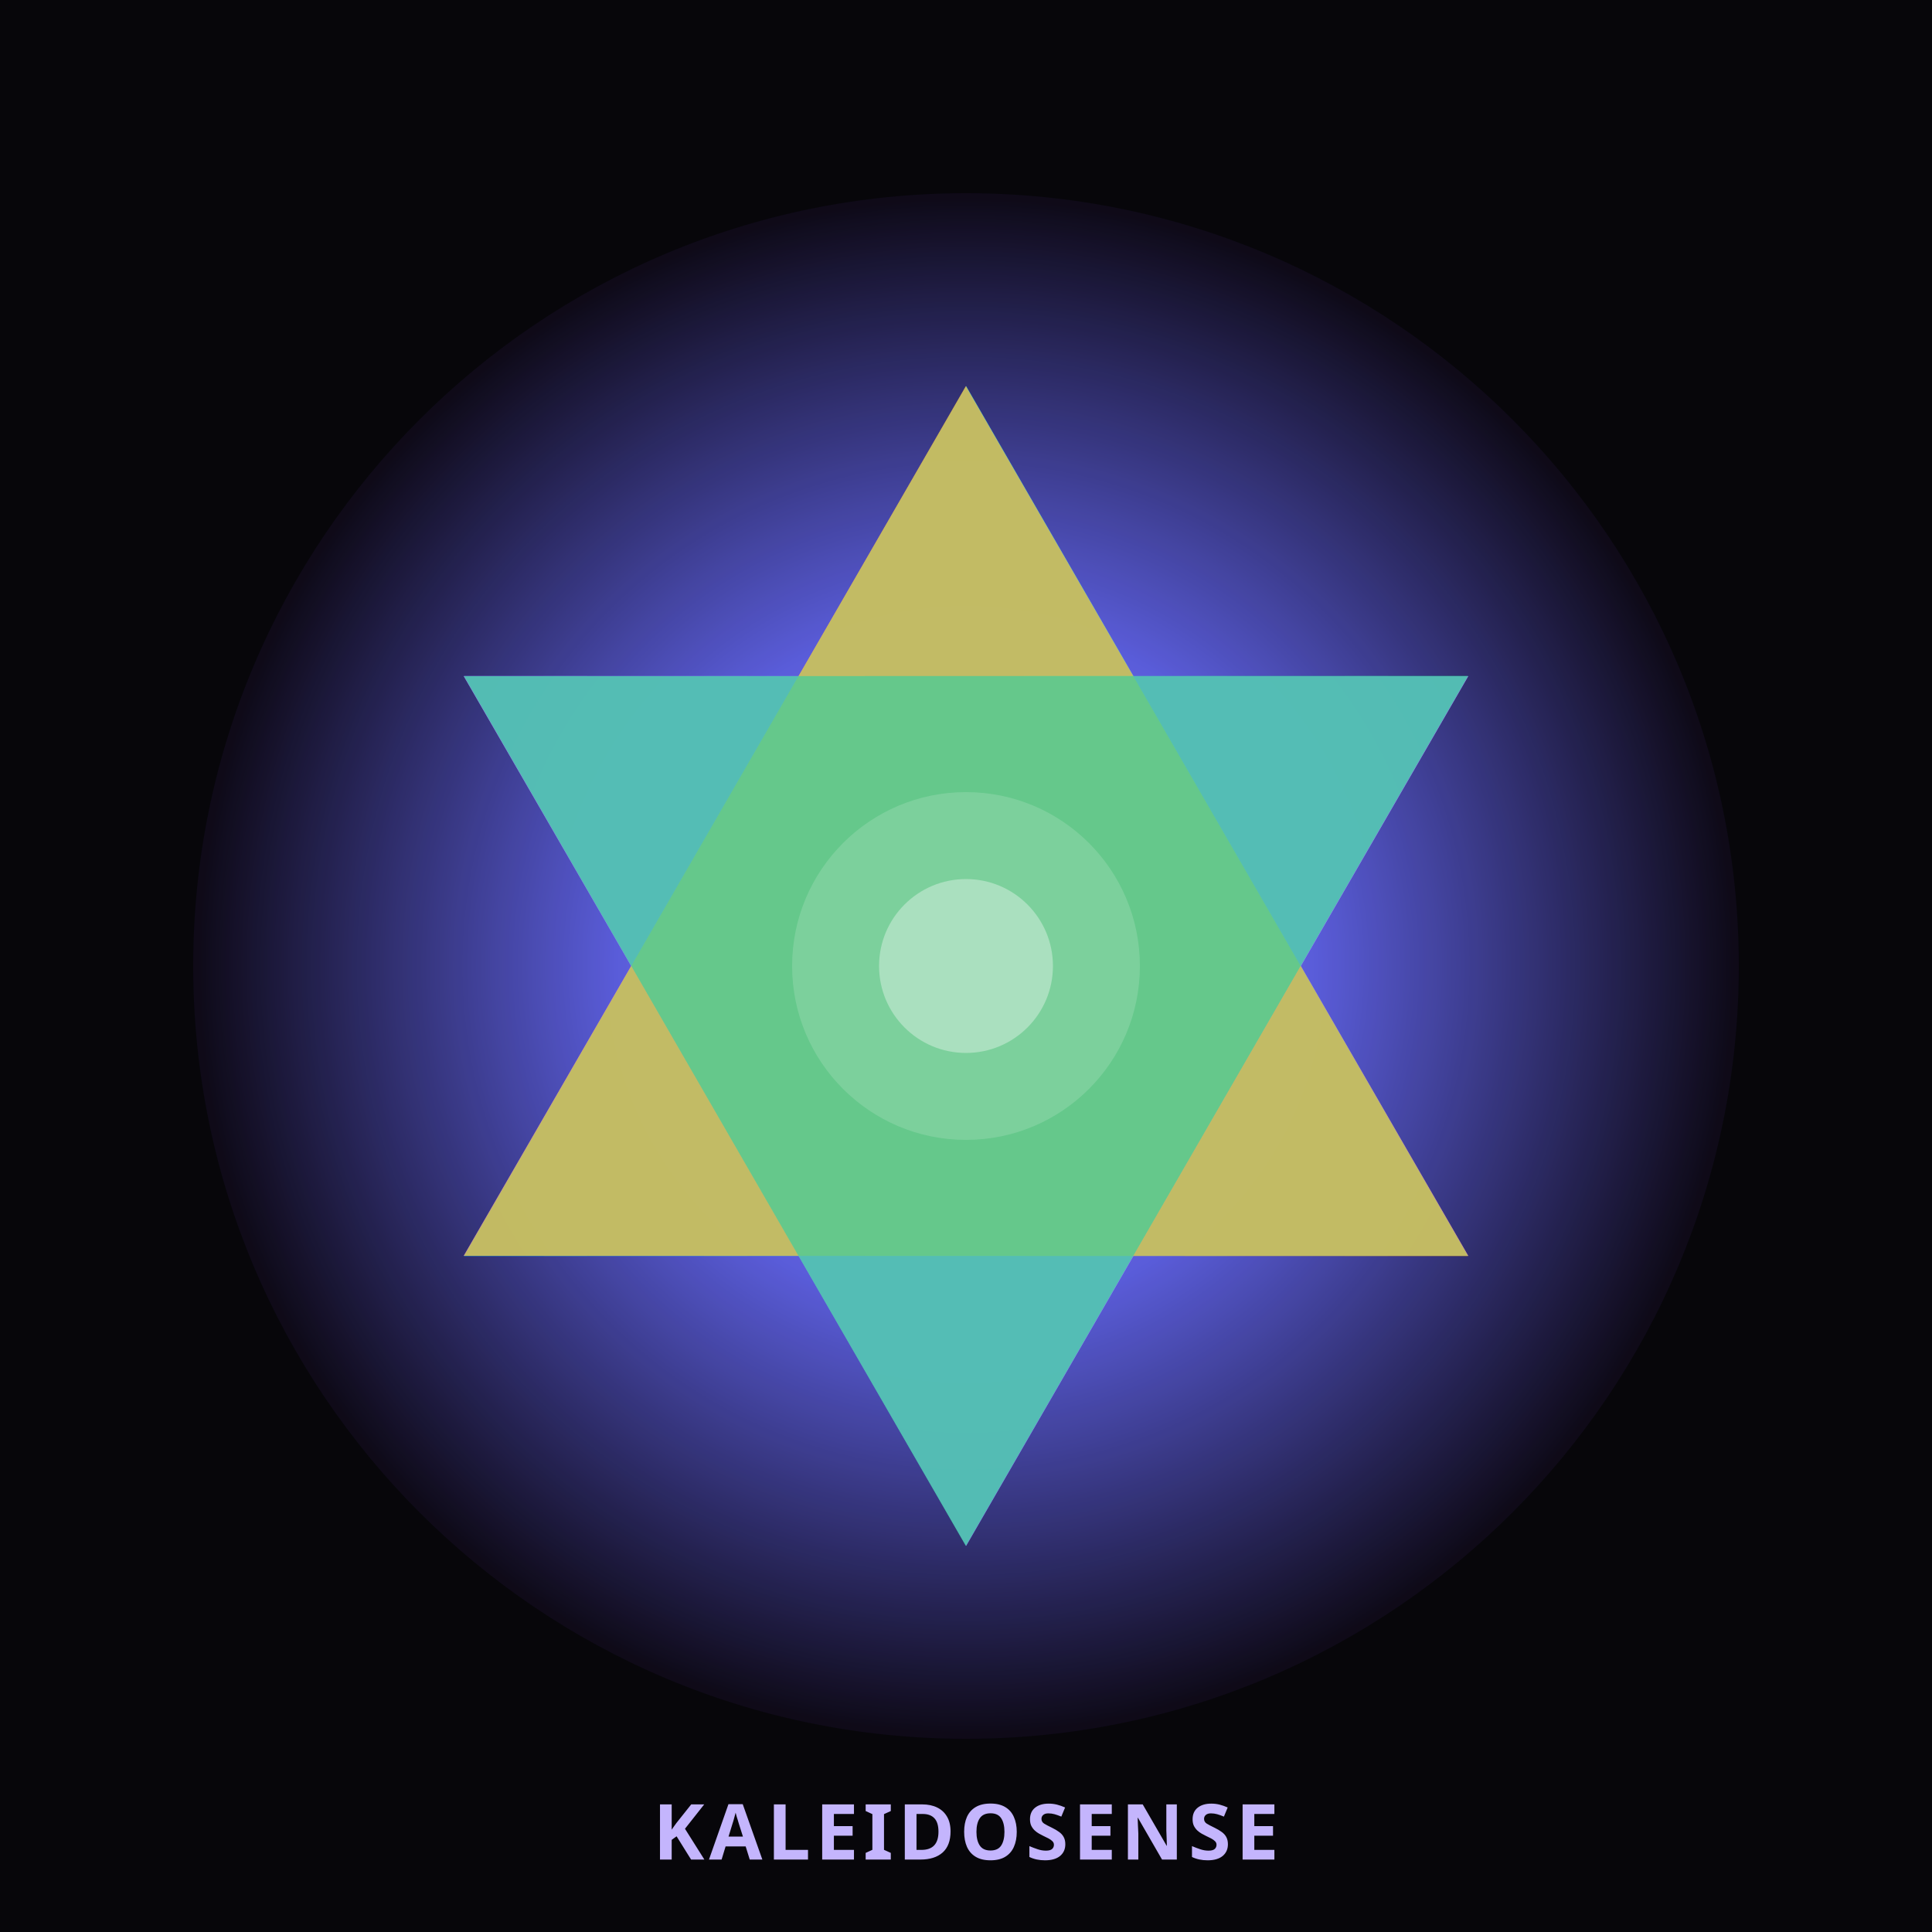
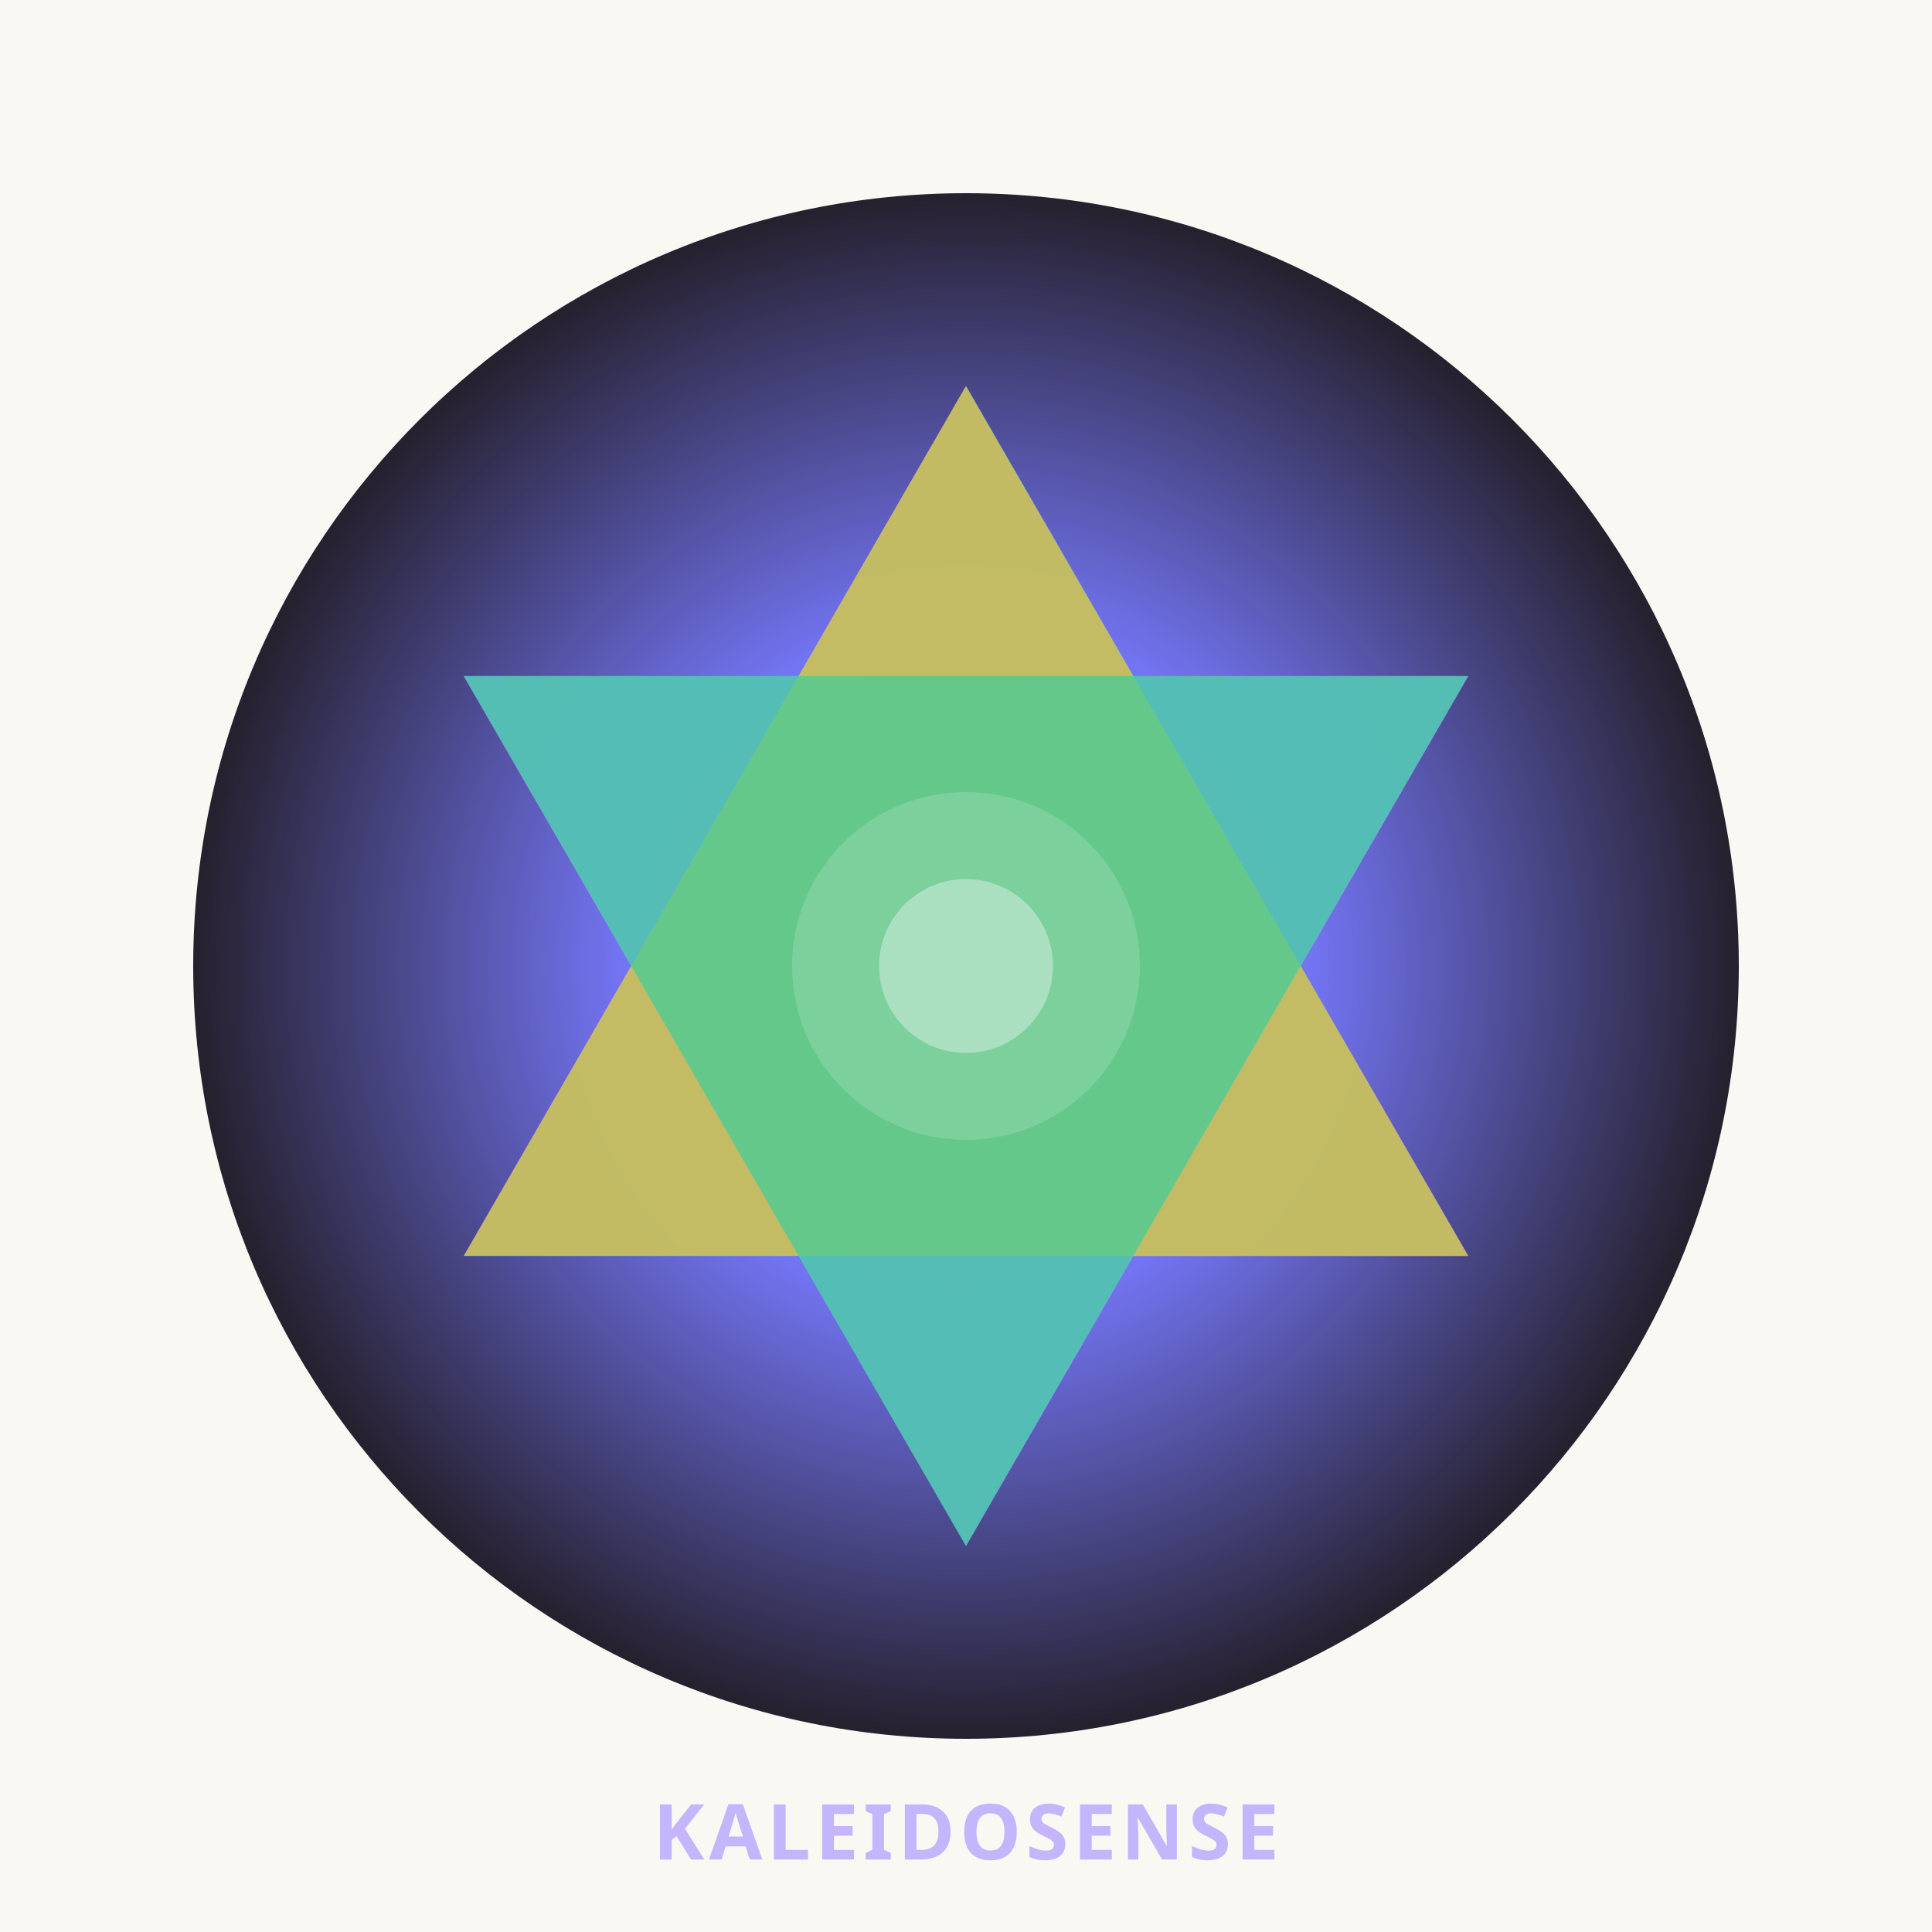
<svg xmlns="http://www.w3.org/2000/svg" viewBox="0 0 400 400" role="img" aria-label="KaleidoSense">
  <defs>
    <radialGradient id="glow" cx="50%" cy="50%" r="50%">
      <stop offset="0%" stop-color="#c084fc" />
      <stop offset="45%" stop-color="#6366f1" />
      <stop offset="100%" stop-color="#0f0a1a" />
    </radialGradient>
  </defs>
-   <rect width="400" height="400" fill="#07060a" />
+   <rect width="400" height="400" fill="#faf8f3" />
  <circle cx="200" cy="200" r="160" fill="url(#glow)" opacity="0.9" />
  <g transform="translate(200 200)">
    <polygon points="0,-120 104,60 -104,60" fill="#f472b6" opacity="0.85" />
    <polygon points="0,-120 104,60 -104,60" fill="#818cf8" opacity="0.75" transform="rotate(60)" />
    <polygon points="0,-120 104,60 -104,60" fill="#22d3ee" opacity="0.7" transform="rotate(120)" />
    <polygon points="0,-120 104,60 -104,60" fill="#a78bfa" opacity="0.8" transform="rotate(180)" />
    <polygon points="0,-120 104,60 -104,60" fill="#fbbf24" opacity="0.65" transform="rotate(240)" />
    <polygon points="0,-120 104,60 -104,60" fill="#34d399" opacity="0.7" transform="rotate(300)" />
    <circle r="36" fill="#fff" opacity="0.15" />
    <circle r="18" fill="#fff" opacity="0.35" />
  </g>
  <text x="200" y="385" text-anchor="middle" fill="#c4b5fd" font-family="system-ui,sans-serif" font-size="16" font-weight="600" letter-spacing="0.06em">KALEIDOSENSE</text>
</svg>
